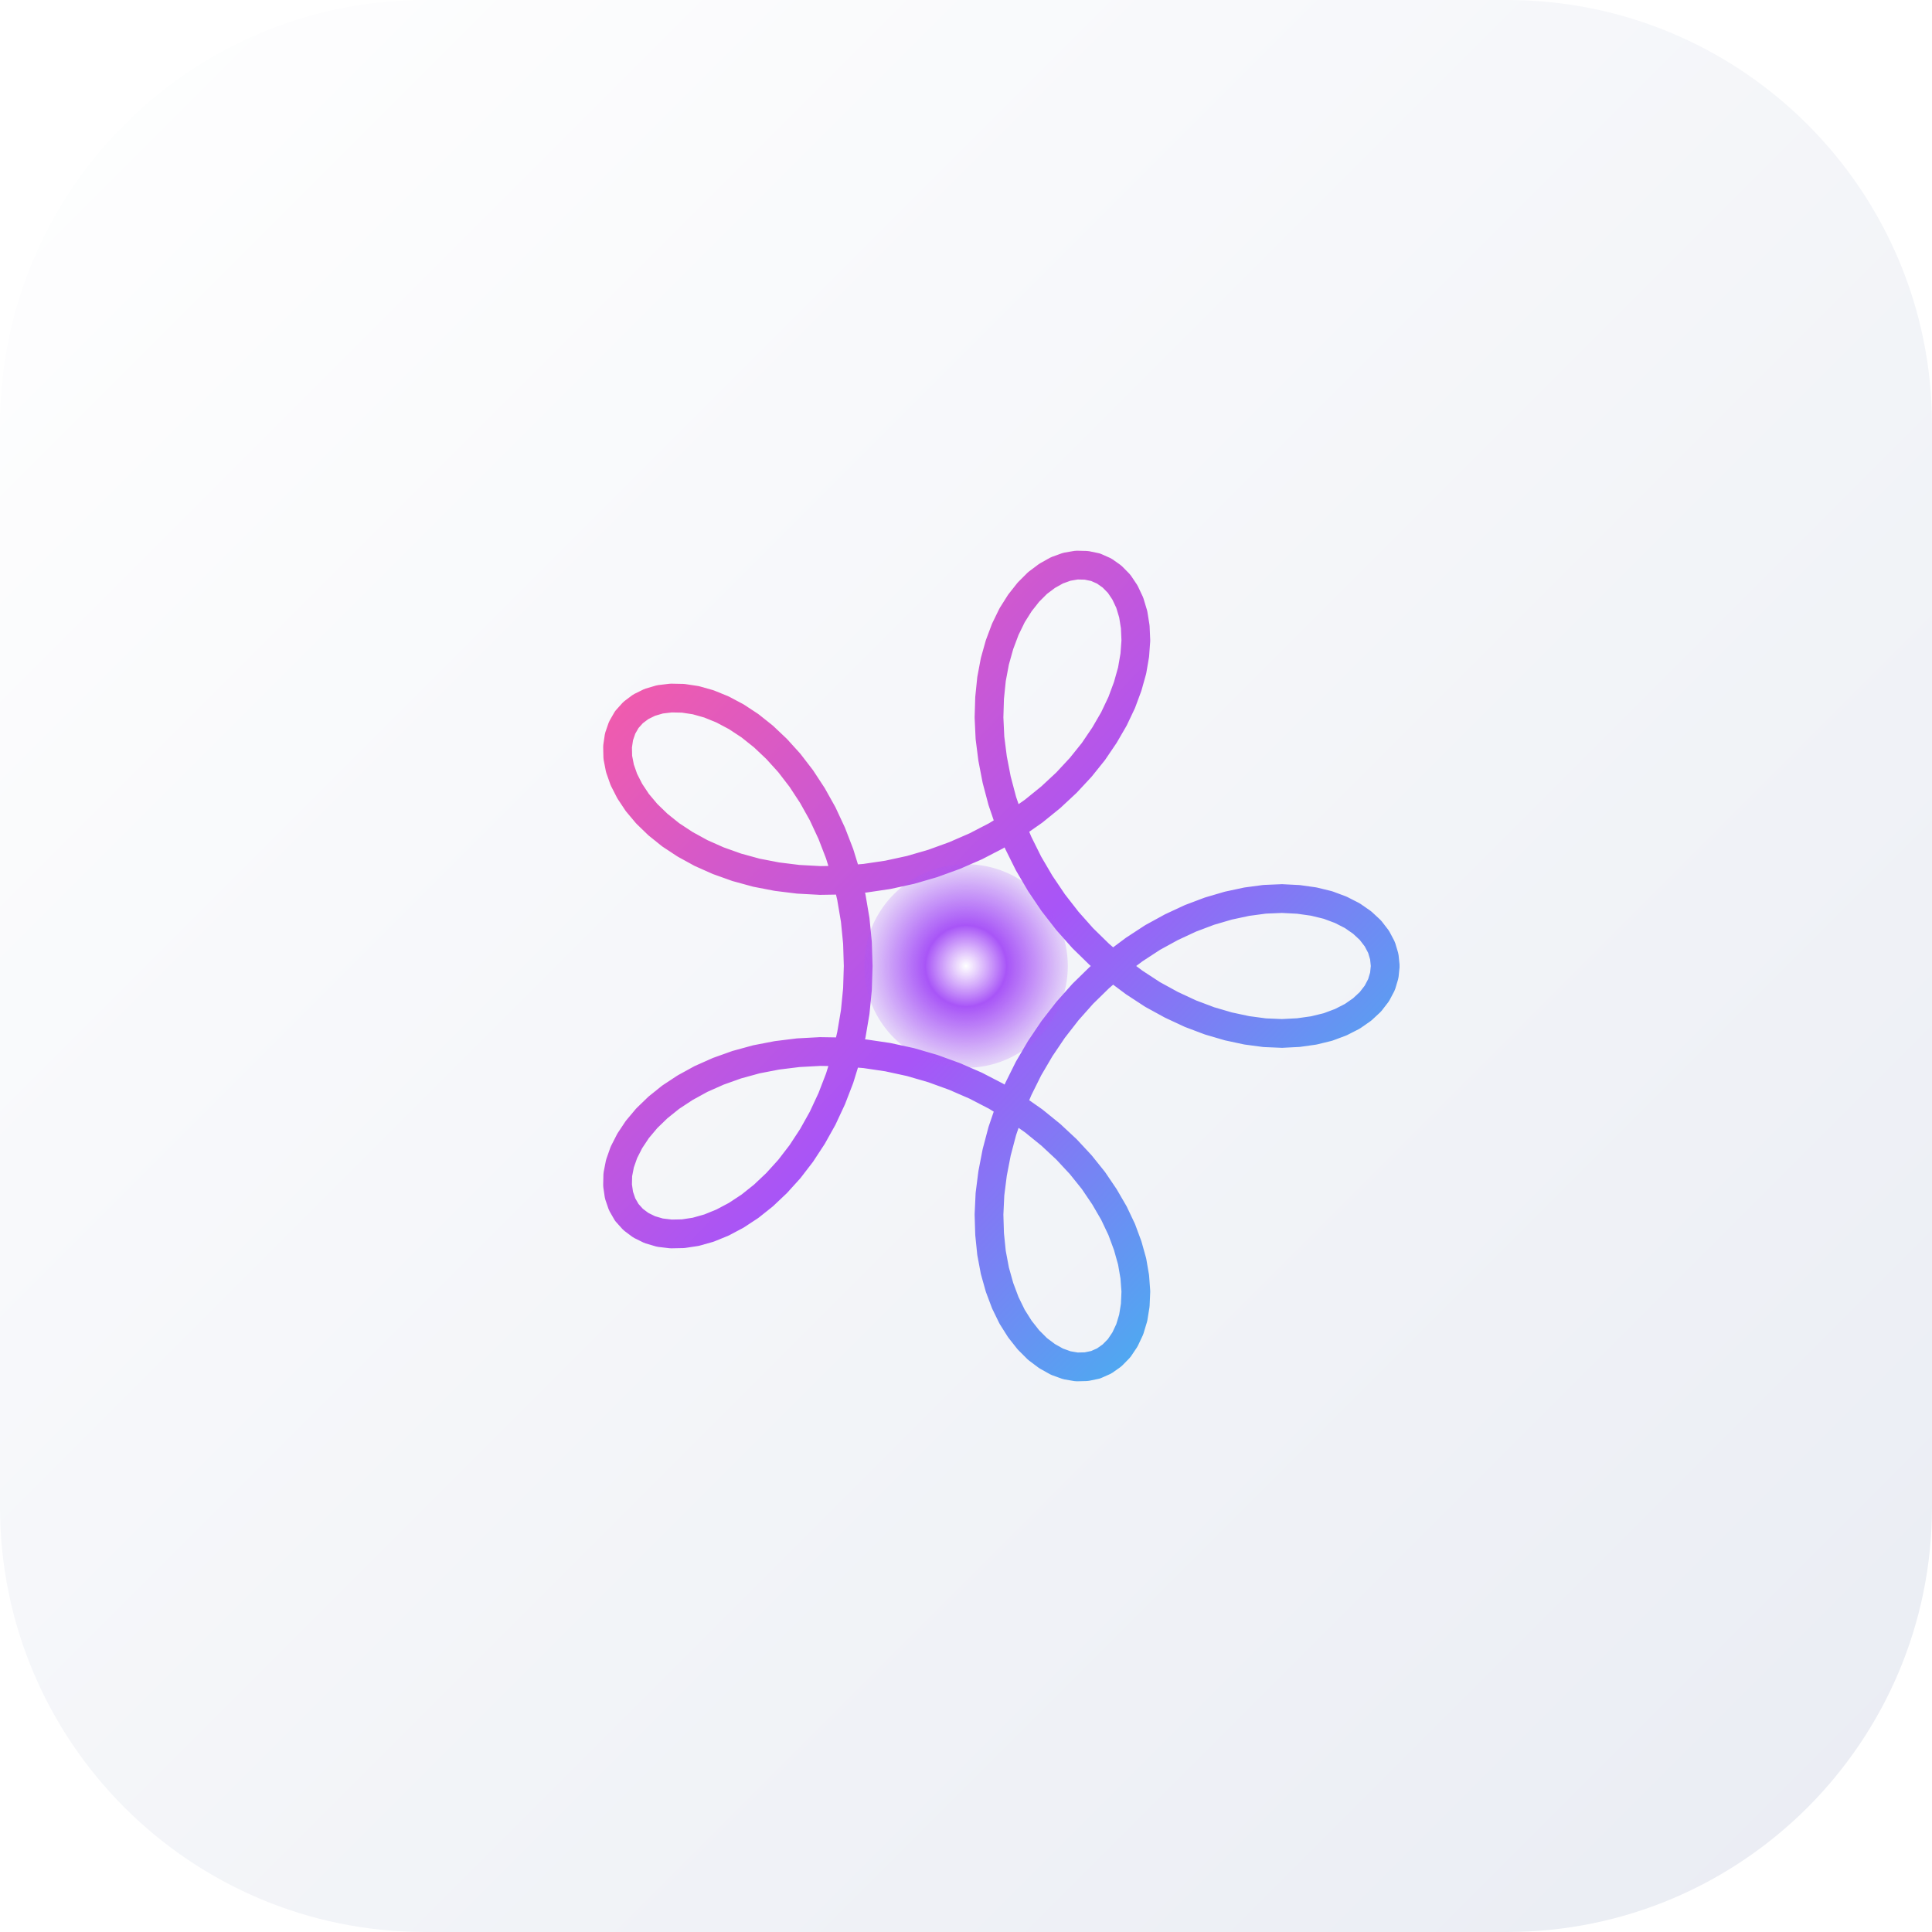
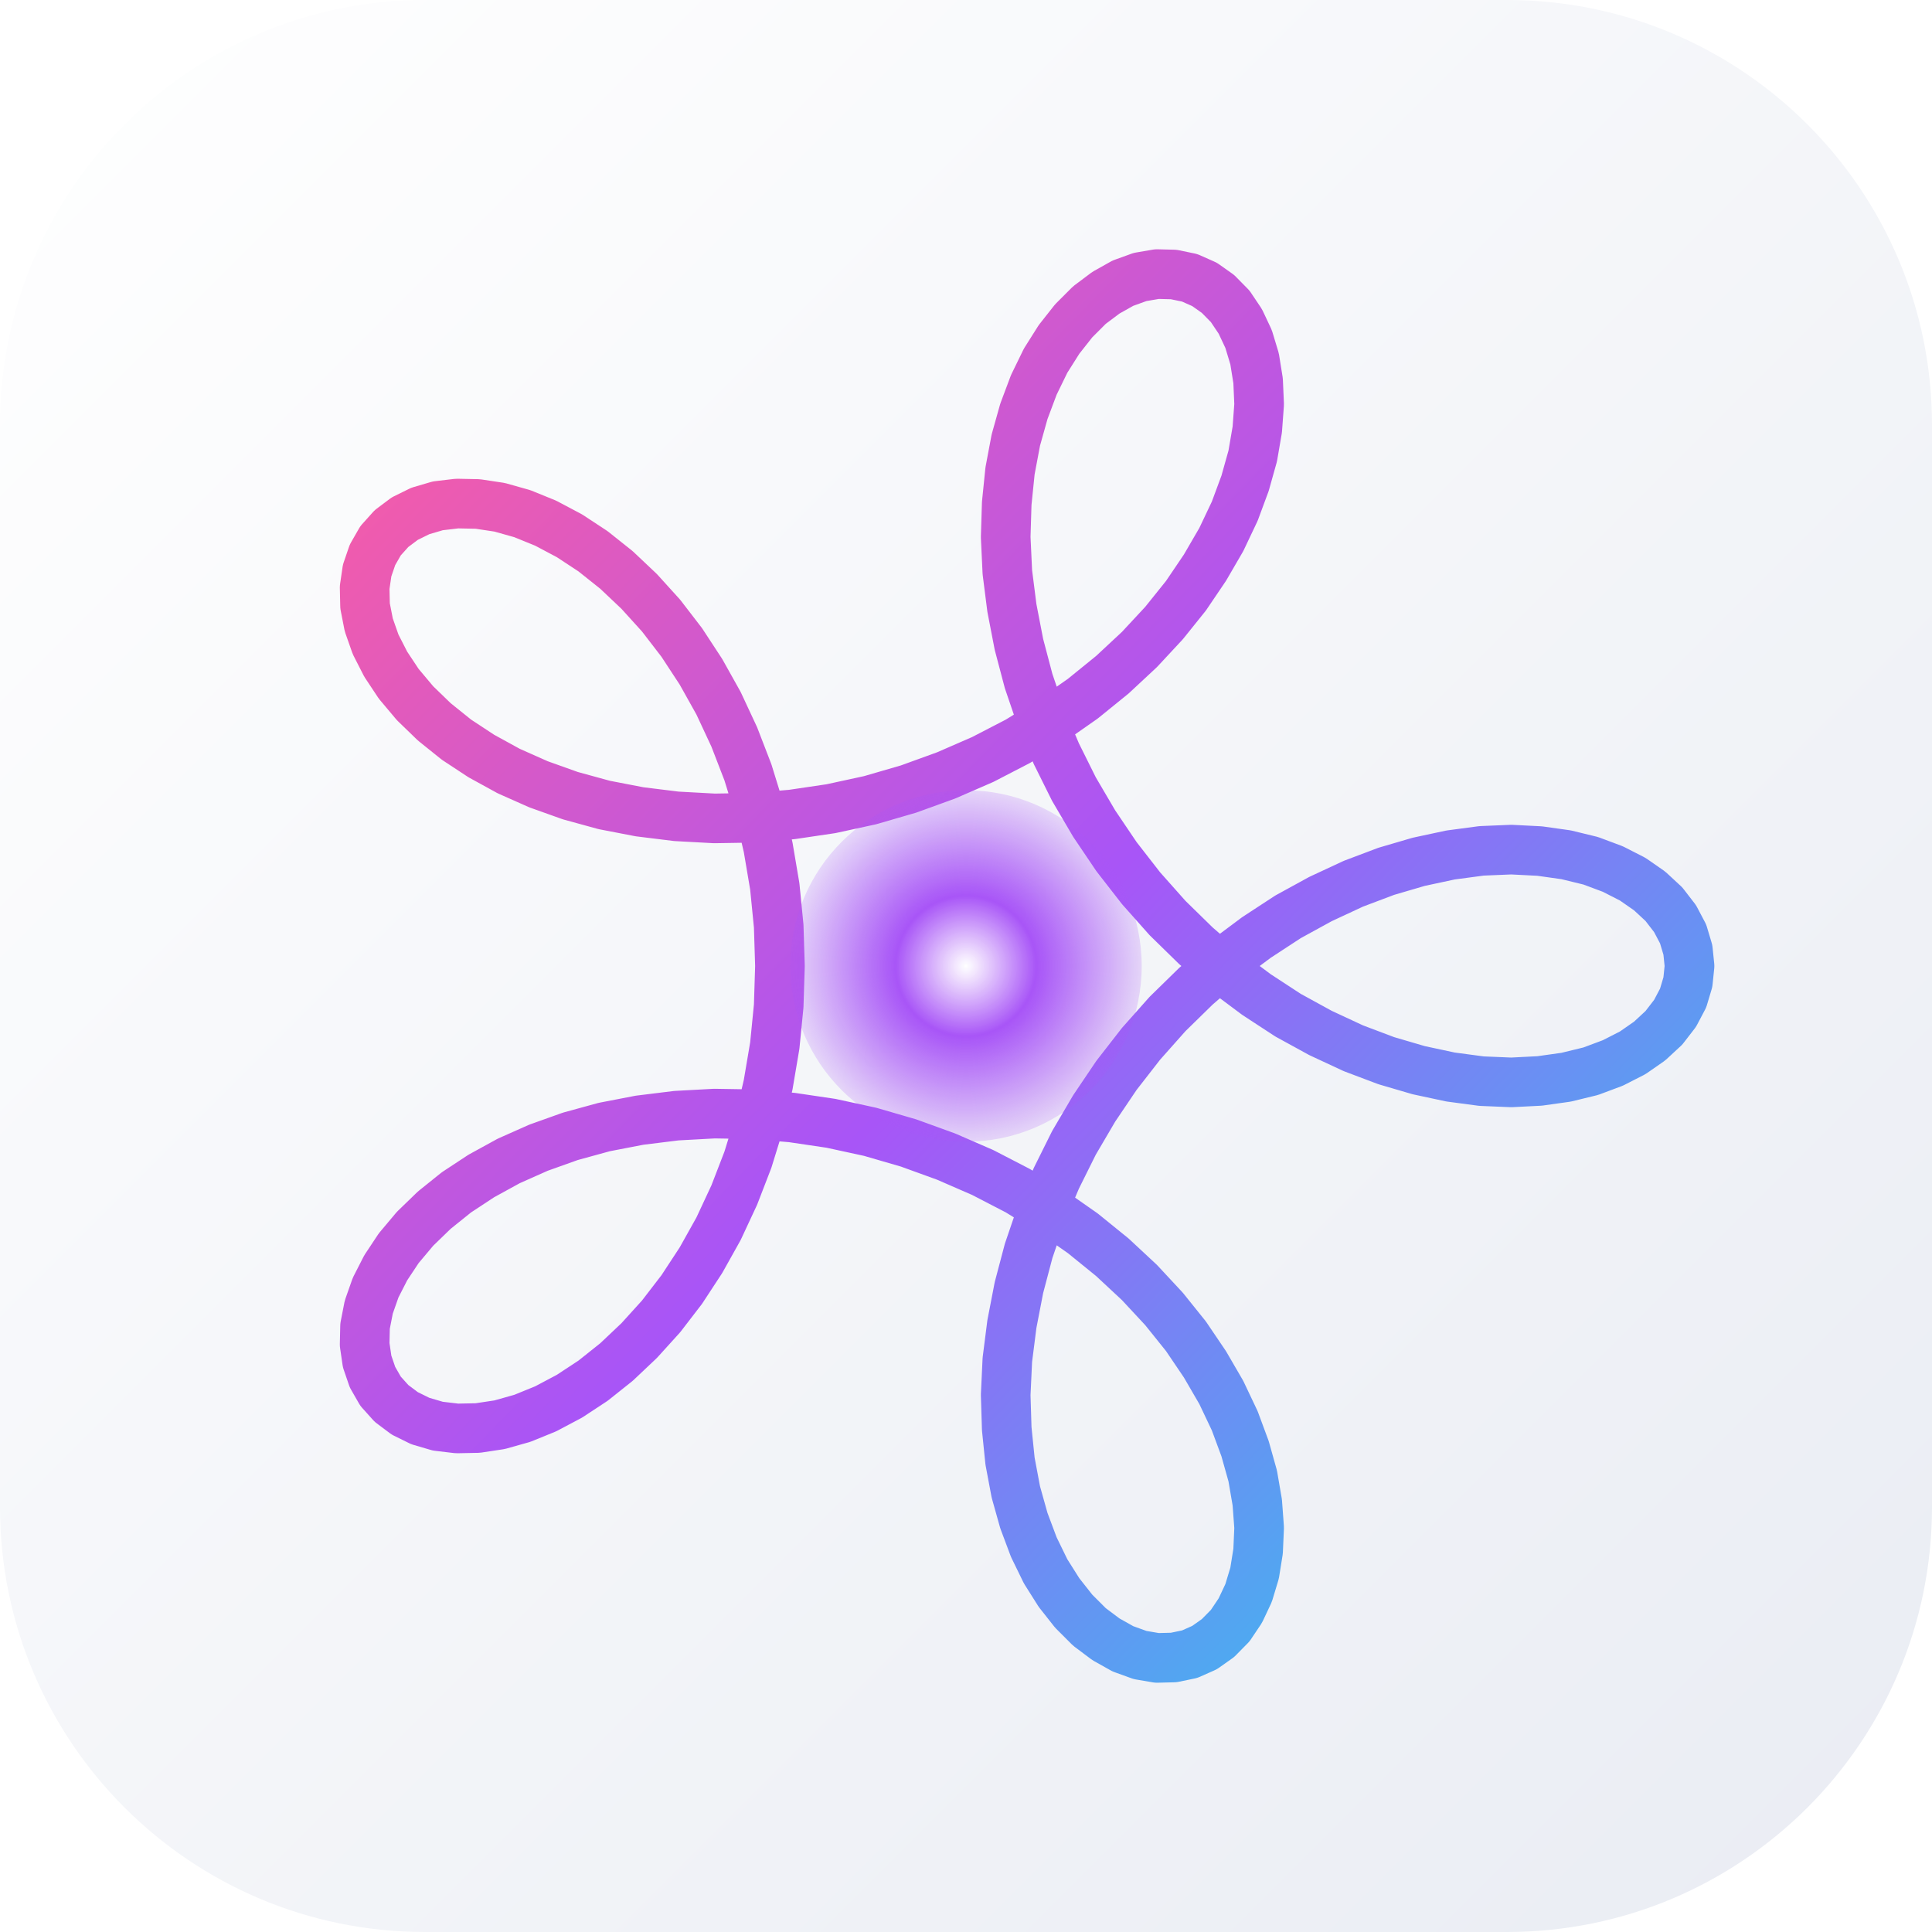
<svg xmlns="http://www.w3.org/2000/svg" width="1024" height="1024" viewBox="0 0 100 100" fill="none">
  <defs>
    <linearGradient id="bg" x1="0" y1="0" x2="1" y2="1">
      <stop offset="0" stop-color="#ffffff" />
      <stop offset="1" stop-color="#e9ecf3" />
    </linearGradient>
    <linearGradient id="rose" x1="0" y1="0" x2="1" y2="1">
      <stop offset="0" stop-color="#ff5d9e" />
      <stop offset="0.5" stop-color="#a855f7" />
      <stop offset="1" stop-color="#22d3ee" />
    </linearGradient>
    <radialGradient id="core" cx="50%" cy="50%">
      <stop offset="0" stop-color="#ffffff" stop-opacity="0.95" />
      <stop offset="0.4" stop-color="#a855f7" />
      <stop offset="1" stop-color="#a855f7" stop-opacity="0.2" />
    </radialGradient>
  </defs>
  <rect x="0" y="0" width="100" height="100" rx="22" ry="22" fill="url(#bg)" />
-   <g transform="translate(50 50) scale(0.62) translate(-50 -50)">
+   <g transform="translate(50 50) scale(1.07) translate(-50 -50)">
    <path d="M85.00 50.00 L84.92 49.22 L84.69 48.45 L84.30 47.71 L83.76 47.01 L83.07 46.37 L82.25 45.80 L81.29 45.31 L80.22 44.91 L79.03 44.62 L77.75 44.44 L76.38 44.37 L74.94 44.43 L73.44 44.63 L71.90 44.96 L70.33 45.42 L68.74 46.02 L67.15 46.76 L65.58 47.62 L64.05 48.62 L62.55 49.74 L61.12 50.98 L59.75 52.32 L58.47 53.76 L57.28 55.29 L56.20 56.89 L55.22 58.56 L54.37 60.27 L53.63 62.02 L53.03 63.78 L52.56 65.56 L52.22 67.32 L52.00 69.05 L51.92 70.75 L51.97 72.38 L52.13 73.95 L52.41 75.44 L52.80 76.83 L53.28 78.11 L53.85 79.28 L54.50 80.31 L55.21 81.21 L55.97 81.97 L56.77 82.57 L57.59 83.03 L58.42 83.33 L59.24 83.47 L60.05 83.45 L60.82 83.29 L61.54 82.97 L62.19 82.51 L62.78 81.91 L63.27 81.18 L63.67 80.33 L63.96 79.37 L64.13 78.31 L64.18 77.17 L64.09 75.95 L63.87 74.67 L63.50 73.35 L63.00 72.00 L62.35 70.63 L61.56 69.27 L60.64 67.91 L59.58 66.59 L58.39 65.31 L57.08 64.09 L55.65 62.93 L54.12 61.86 L52.51 60.87 L50.81 59.99 L49.04 59.22 L47.22 58.56 L45.36 58.02 L43.47 57.61 L41.58 57.33 L39.69 57.17 L37.83 57.14 L35.99 57.24 L34.21 57.46 L32.50 57.79 L30.86 58.24 L29.32 58.79 L27.88 59.43 L26.55 60.16 L25.35 60.95 L24.28 61.81 L23.35 62.71 L22.56 63.65 L21.93 64.60 L21.44 65.56 L21.11 66.50 L20.93 67.42 L20.91 68.31 L21.03 69.13 L21.29 69.89 L21.68 70.57 L22.21 71.16 L22.85 71.64 L23.60 72.01 L24.45 72.26 L25.38 72.37 L26.38 72.35 L27.44 72.19 L28.54 71.88 L29.67 71.42 L30.82 70.81 L31.96 70.06 L33.09 69.16 L34.19 68.12 L35.25 66.95 L36.25 65.65 L37.18 64.23 L38.03 62.71 L38.79 61.08 L39.45 59.37 L40.00 57.59 L40.43 55.74 L40.75 53.85 L40.94 51.93 L41.00 50.00 L40.94 48.07 L40.75 46.15 L40.43 44.26 L40.00 42.41 L39.45 40.63 L38.79 38.92 L38.03 37.29 L37.18 35.77 L36.25 34.35 L35.25 33.05 L34.19 31.88 L33.09 30.84 L31.96 29.94 L30.82 29.19 L29.67 28.58 L28.54 28.12 L27.44 27.81 L26.38 27.65 L25.38 27.63 L24.45 27.74 L23.60 27.99 L22.85 28.36 L22.21 28.84 L21.68 29.43 L21.29 30.11 L21.03 30.87 L20.91 31.69 L20.93 32.58 L21.11 33.50 L21.44 34.44 L21.93 35.40 L22.56 36.35 L23.35 37.29 L24.28 38.19 L25.35 39.05 L26.55 39.84 L27.88 40.57 L29.32 41.21 L30.86 41.76 L32.50 42.21 L34.21 42.54 L35.99 42.76 L37.83 42.86 L39.69 42.83 L41.58 42.67 L43.47 42.39 L45.36 41.98 L47.22 41.44 L49.04 40.78 L50.81 40.01 L52.51 39.13 L54.12 38.14 L55.65 37.07 L57.08 35.91 L58.39 34.69 L59.58 33.41 L60.64 32.09 L61.56 30.73 L62.35 29.37 L63.00 28.00 L63.50 26.65 L63.87 25.33 L64.09 24.05 L64.18 22.83 L64.13 21.69 L63.96 20.63 L63.67 19.67 L63.27 18.82 L62.78 18.09 L62.19 17.49 L61.54 17.03 L60.82 16.71 L60.05 16.55 L59.24 16.53 L58.42 16.67 L57.59 16.97 L56.77 17.43 L55.97 18.03 L55.21 18.79 L54.50 19.69 L53.85 20.72 L53.28 21.89 L52.80 23.17 L52.41 24.56 L52.13 26.05 L51.97 27.62 L51.92 29.25 L52.00 30.95 L52.22 32.68 L52.56 34.44 L53.03 36.22 L53.63 37.98 L54.37 39.73 L55.22 41.44 L56.20 43.11 L57.28 44.71 L58.47 46.24 L59.75 47.68 L61.12 49.02 L62.55 50.26 L64.05 51.38 L65.58 52.38 L67.15 53.24 L68.74 53.98 L70.33 54.58 L71.90 55.04 L73.44 55.37 L74.94 55.57 L76.38 55.63 L77.75 55.56 L79.03 55.38 L80.22 55.09 L81.29 54.69 L82.25 54.20 L83.07 53.63 L83.76 52.99 L84.30 52.29 L84.69 51.55 L84.92 50.78 L85.00 50.00 Z" fill="none" stroke="url(#rose)" stroke-width="2.4" stroke-linejoin="round" />
    <circle cx="50" cy="50" r="8.5" fill="url(#core)" />
  </g>
</svg>
